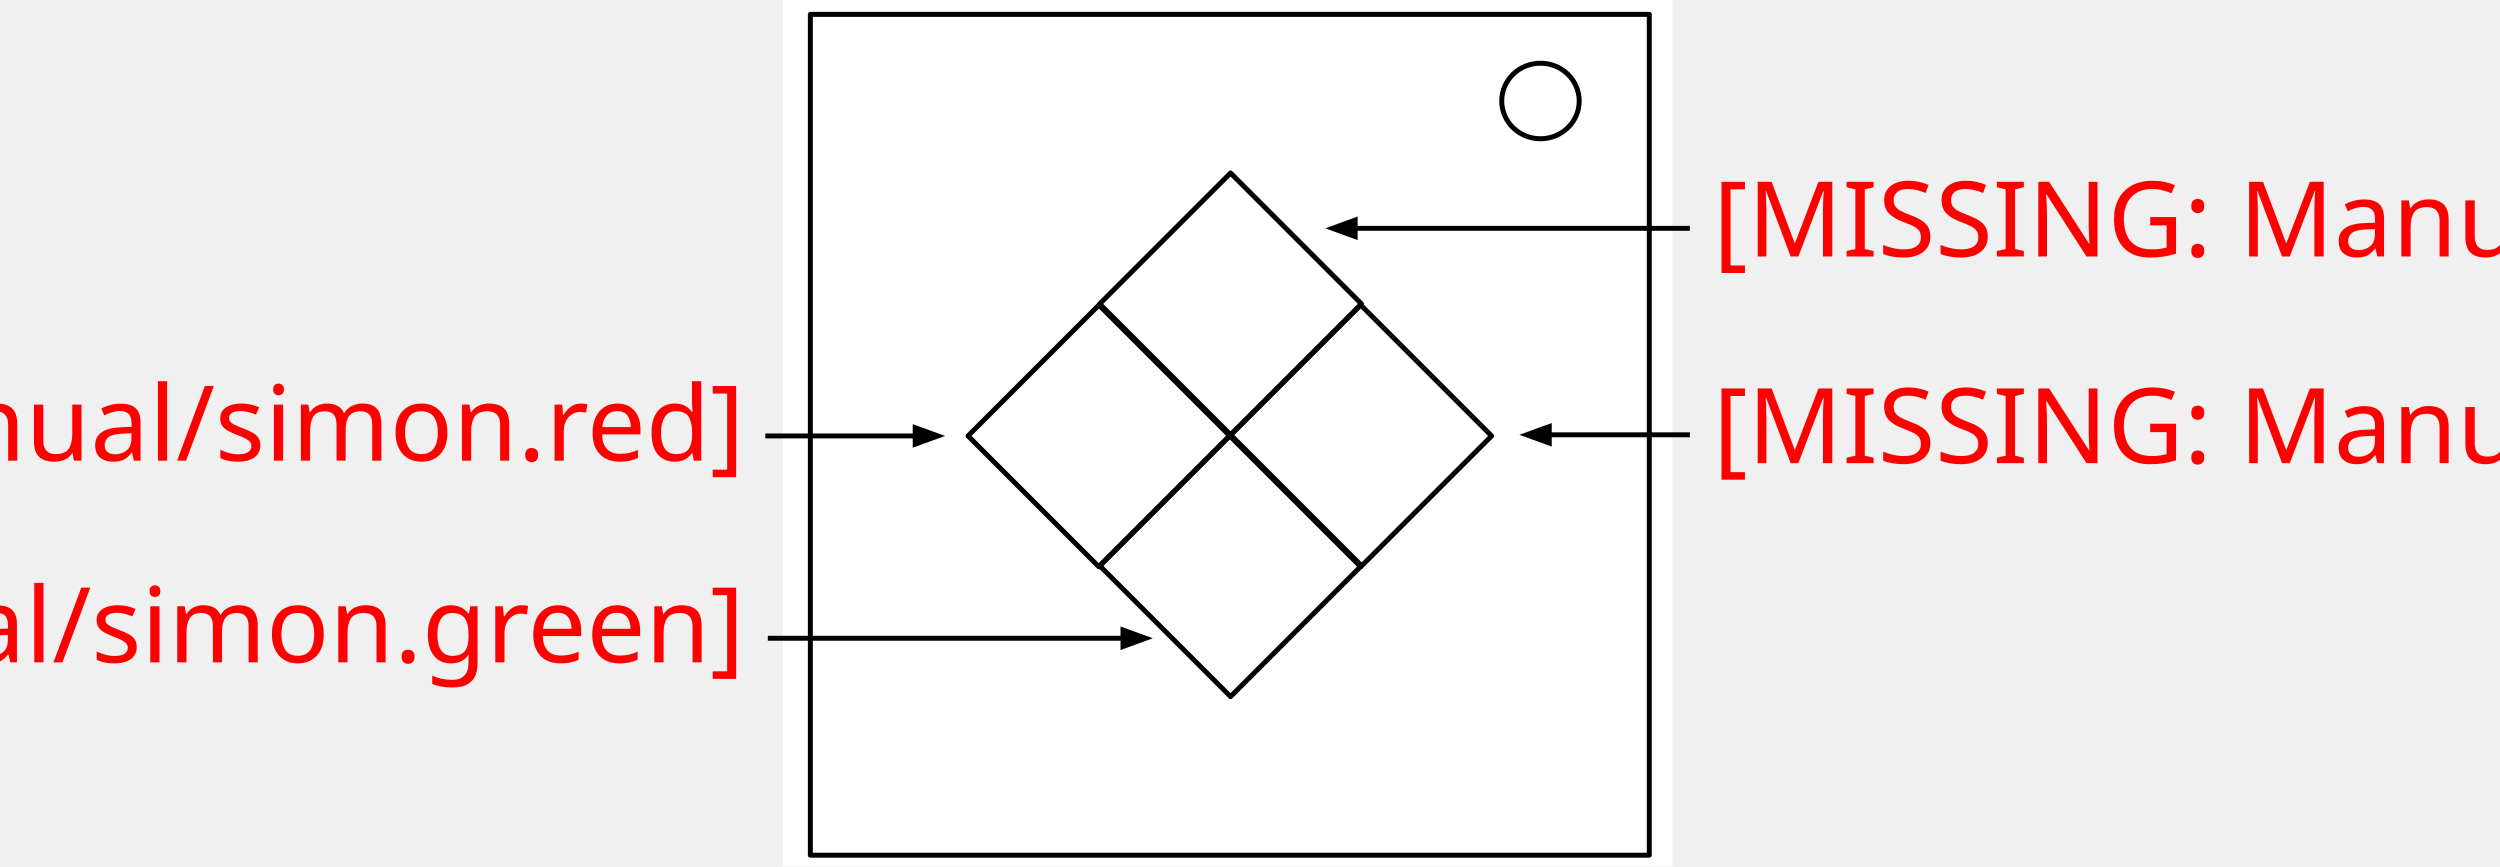
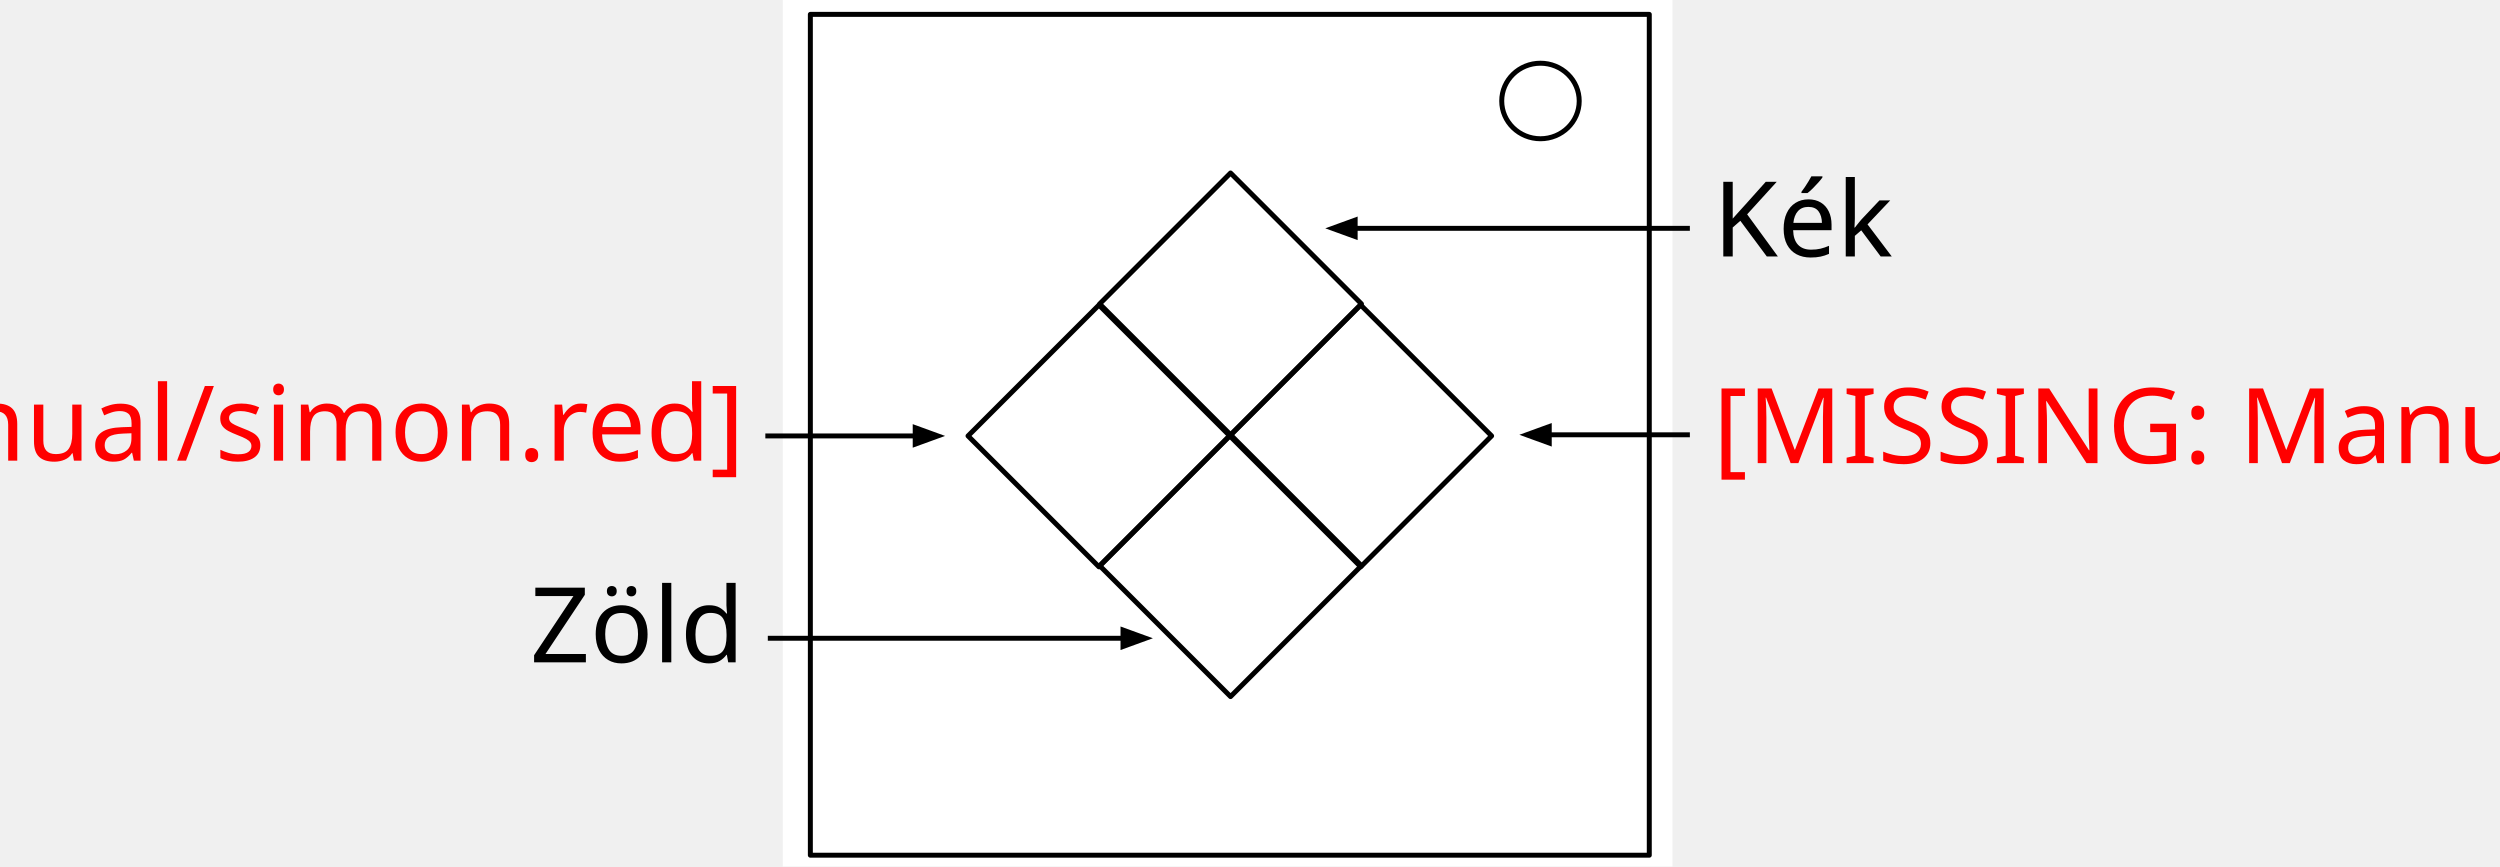
<svg xmlns="http://www.w3.org/2000/svg" version="1.1" viewBox="0.0 0.0 1004.0 348.0" fill="none" stroke="none" stroke-linecap="square" stroke-miterlimit="10">
  <clipPath id="p.0">
    <path d="m0 0l604.0 0l0 348.0l-604.0 0l0 -348.0z" clip-rule="nonzero" />
  </clipPath>
  <g transform="translate(200, 0)" clip-path="url(#p.0)">
    <path fill="#000000" fill-opacity="0.0" d="m0 0l604.0 0l0 348.0l-604.0 0z" fill-rule="nonzero" />
    <path fill="#ffffff" d="m114.36 0l357.291 0l0 347.969l-357.291 0z" fill-rule="nonzero" />
    <path fill="#000000" fill-opacity="0.0" d="m125.438 5.776l336.913 0l0 337.669l-336.913 0z" fill-rule="nonzero" />
    <path stroke="#000000" stroke-width="2.0" stroke-linejoin="round" stroke-linecap="butt" d="m125.438 5.776l336.913 0l0 337.669l-336.913 0z" fill-rule="nonzero" />
    <path fill="#ffffff" d="m403.094 40.554l0 0c0 -8.376 6.966 -15.165 15.559 -15.165l0 0c4.127 0 8.084 1.598 11.002 4.442c2.918 2.844 4.557 6.701 4.557 10.724l0 0c0 8.376 -6.966 15.165 -15.559 15.165l0 0c-8.593 0 -15.559 -6.79 -15.559 -15.165z" fill-rule="nonzero" />
    <path stroke="#000000" stroke-width="2.0" stroke-linejoin="round" stroke-linecap="butt" d="m403.094 40.554l0 0c0 -8.376 6.966 -15.165 15.559 -15.165l0 0c4.127 0 8.084 1.598 11.002 4.442c2.918 2.844 4.557 6.701 4.557 10.724l0 0c0 8.376 -6.966 15.165 -15.559 15.165l0 0c-8.593 0 -15.559 -6.79 -15.559 -15.165z" fill-rule="nonzero" />
    <path fill="#000000" fill-opacity="0.0" d="m241.622 122.045l52.567 -52.567l52.567 52.567l-52.567 52.567z" fill-rule="nonzero" />
    <path stroke="#000000" stroke-width="2.0" stroke-linejoin="round" stroke-linecap="butt" d="m241.622 122.045l52.567 -52.567l52.567 52.567l-52.567 52.567z" fill-rule="nonzero" />
    <path fill="#000000" fill-opacity="0.0" d="m188.761 175.066l52.567 -52.567l52.567 52.567l-52.567 52.567z" fill-rule="nonzero" />
    <path stroke="#000000" stroke-width="2.0" stroke-linejoin="round" stroke-linecap="butt" d="m188.761 175.066l52.567 -52.567l52.567 52.567l-52.567 52.567z" fill-rule="nonzero" />
    <path fill="#000000" fill-opacity="0.0" d="m241.622 227.178l52.567 -52.567l52.567 52.567l-52.567 52.567z" fill-rule="nonzero" />
    <path stroke="#000000" stroke-width="2.0" stroke-linejoin="round" stroke-linecap="butt" d="m241.622 227.178l52.567 -52.567l52.567 52.567l-52.567 52.567z" fill-rule="nonzero" />
    <path fill="#000000" fill-opacity="0.0" d="m293.895 175.066l52.567 -52.567l52.567 52.567l-52.567 52.567z" fill-rule="nonzero" />
    <path stroke="#000000" stroke-width="2.0" stroke-linejoin="round" stroke-linecap="butt" d="m293.895 175.066l52.567 -52.567l52.567 52.567l-52.567 52.567z" fill-rule="nonzero" />
    <path fill="#000000" fill-opacity="0.0" d="m478.651 60.892l95.874 0l0 61.606l-95.874 0z" fill-rule="nonzero" />
    <path fill="#000000" fill-opacity="0.0" d="m478.651 143.808l140.346 0l0 61.606l-140.346 0z" fill-rule="nonzero" />
    <path fill="#000000" fill-opacity="0.0" d="m2.226 142.373l105.134 0l0 65.386l-105.134 0z" fill-rule="nonzero" />
    <path fill="#000000" fill-opacity="0.0" d="m-5.0 223.633l113.354 0l0 65.386l-113.354 0z" fill-rule="nonzero" />
    <path fill="#000000" fill-opacity="0.0" d="m108.354 256.325l154.646 0" fill-rule="nonzero" />
    <path stroke="#000000" stroke-width="2.0" stroke-linejoin="round" stroke-linecap="butt" d="m108.354 256.325l142.646 0" fill-rule="evenodd" />
    <path fill="#000000" stroke="#000000" stroke-width="2.0" stroke-linecap="butt" d="m251.0 259.629l9.076 -3.303l-9.076 -3.303z" fill-rule="evenodd" />
    <path fill="#000000" fill-opacity="0.0" d="m478.651 91.696l-146.425 0" fill-rule="nonzero" />
    <path stroke="#000000" stroke-width="2.0" stroke-linejoin="round" stroke-linecap="butt" d="m478.651 91.696l-134.425 0" fill-rule="evenodd" />
    <path fill="#000000" stroke="#000000" stroke-width="2.0" stroke-linecap="butt" d="m344.226 88.392l-9.076 3.303l9.076 3.303z" fill-rule="evenodd" />
    <path fill="#000000" fill-opacity="0.0" d="m478.651 174.612l-68.472 0" fill-rule="nonzero" />
    <path stroke="#000000" stroke-width="2.0" stroke-linejoin="round" stroke-linecap="butt" d="m478.651 174.612l-56.472 0" fill-rule="evenodd" />
    <path fill="#000000" stroke="#000000" stroke-width="2.0" stroke-linecap="butt" d="m422.178 171.308l-9.076 3.303l9.076 3.303z" fill-rule="evenodd" />
    <path fill="#000000" fill-opacity="0.0" d="m107.36 175.066l72.189 0" fill-rule="nonzero" />
    <path stroke="#000000" stroke-width="2.0" stroke-linejoin="round" stroke-linecap="butt" d="m107.36 175.066l60.189 0" fill-rule="evenodd" />
    <path fill="#000000" stroke="#000000" stroke-width="2.0" stroke-linecap="butt" d="m167.549 178.369l9.076 -3.303l-9.076 -3.303z" fill-rule="evenodd" />
  </g>
-   <text fill="#000000" font-family="sans-serif" text-anchor="start" x="688" y="103" font-size="42px">
-     <tspan fill="#ff0000">[MISSING: Manual/simon.blue]</tspan>
+   <text fill="#000000" font-family="Special Elite" text-anchor="start" x="688" y="103" font-size="42px">
+     <tspan>Kék</tspan>
  </text>
  <text fill="#000000" font-family="sans-serif" text-anchor="start" x="688" y="186" font-size="42px">
    <tspan fill="#ff0000">[MISSING: Manual/simon.yellow]</tspan>
  </text>
  <text fill="#000000" font-family="sans-serif" text-anchor="end" x="299" y="185" font-size="42px">
    <tspan fill="#ff0000">[MISSING: Manual/simon.red]</tspan>
  </text>
-   <text fill="#000000" font-family="sans-serif" text-anchor="end" x="299" y="266" font-size="42px">
-     <tspan fill="#ff0000">[MISSING: Manual/simon.green]</tspan>
+   <text fill="#000000" font-family="Special Elite" text-anchor="end" x="299" y="266" font-size="42px">
+     <tspan>Zöld</tspan>
  </text>
</svg>
